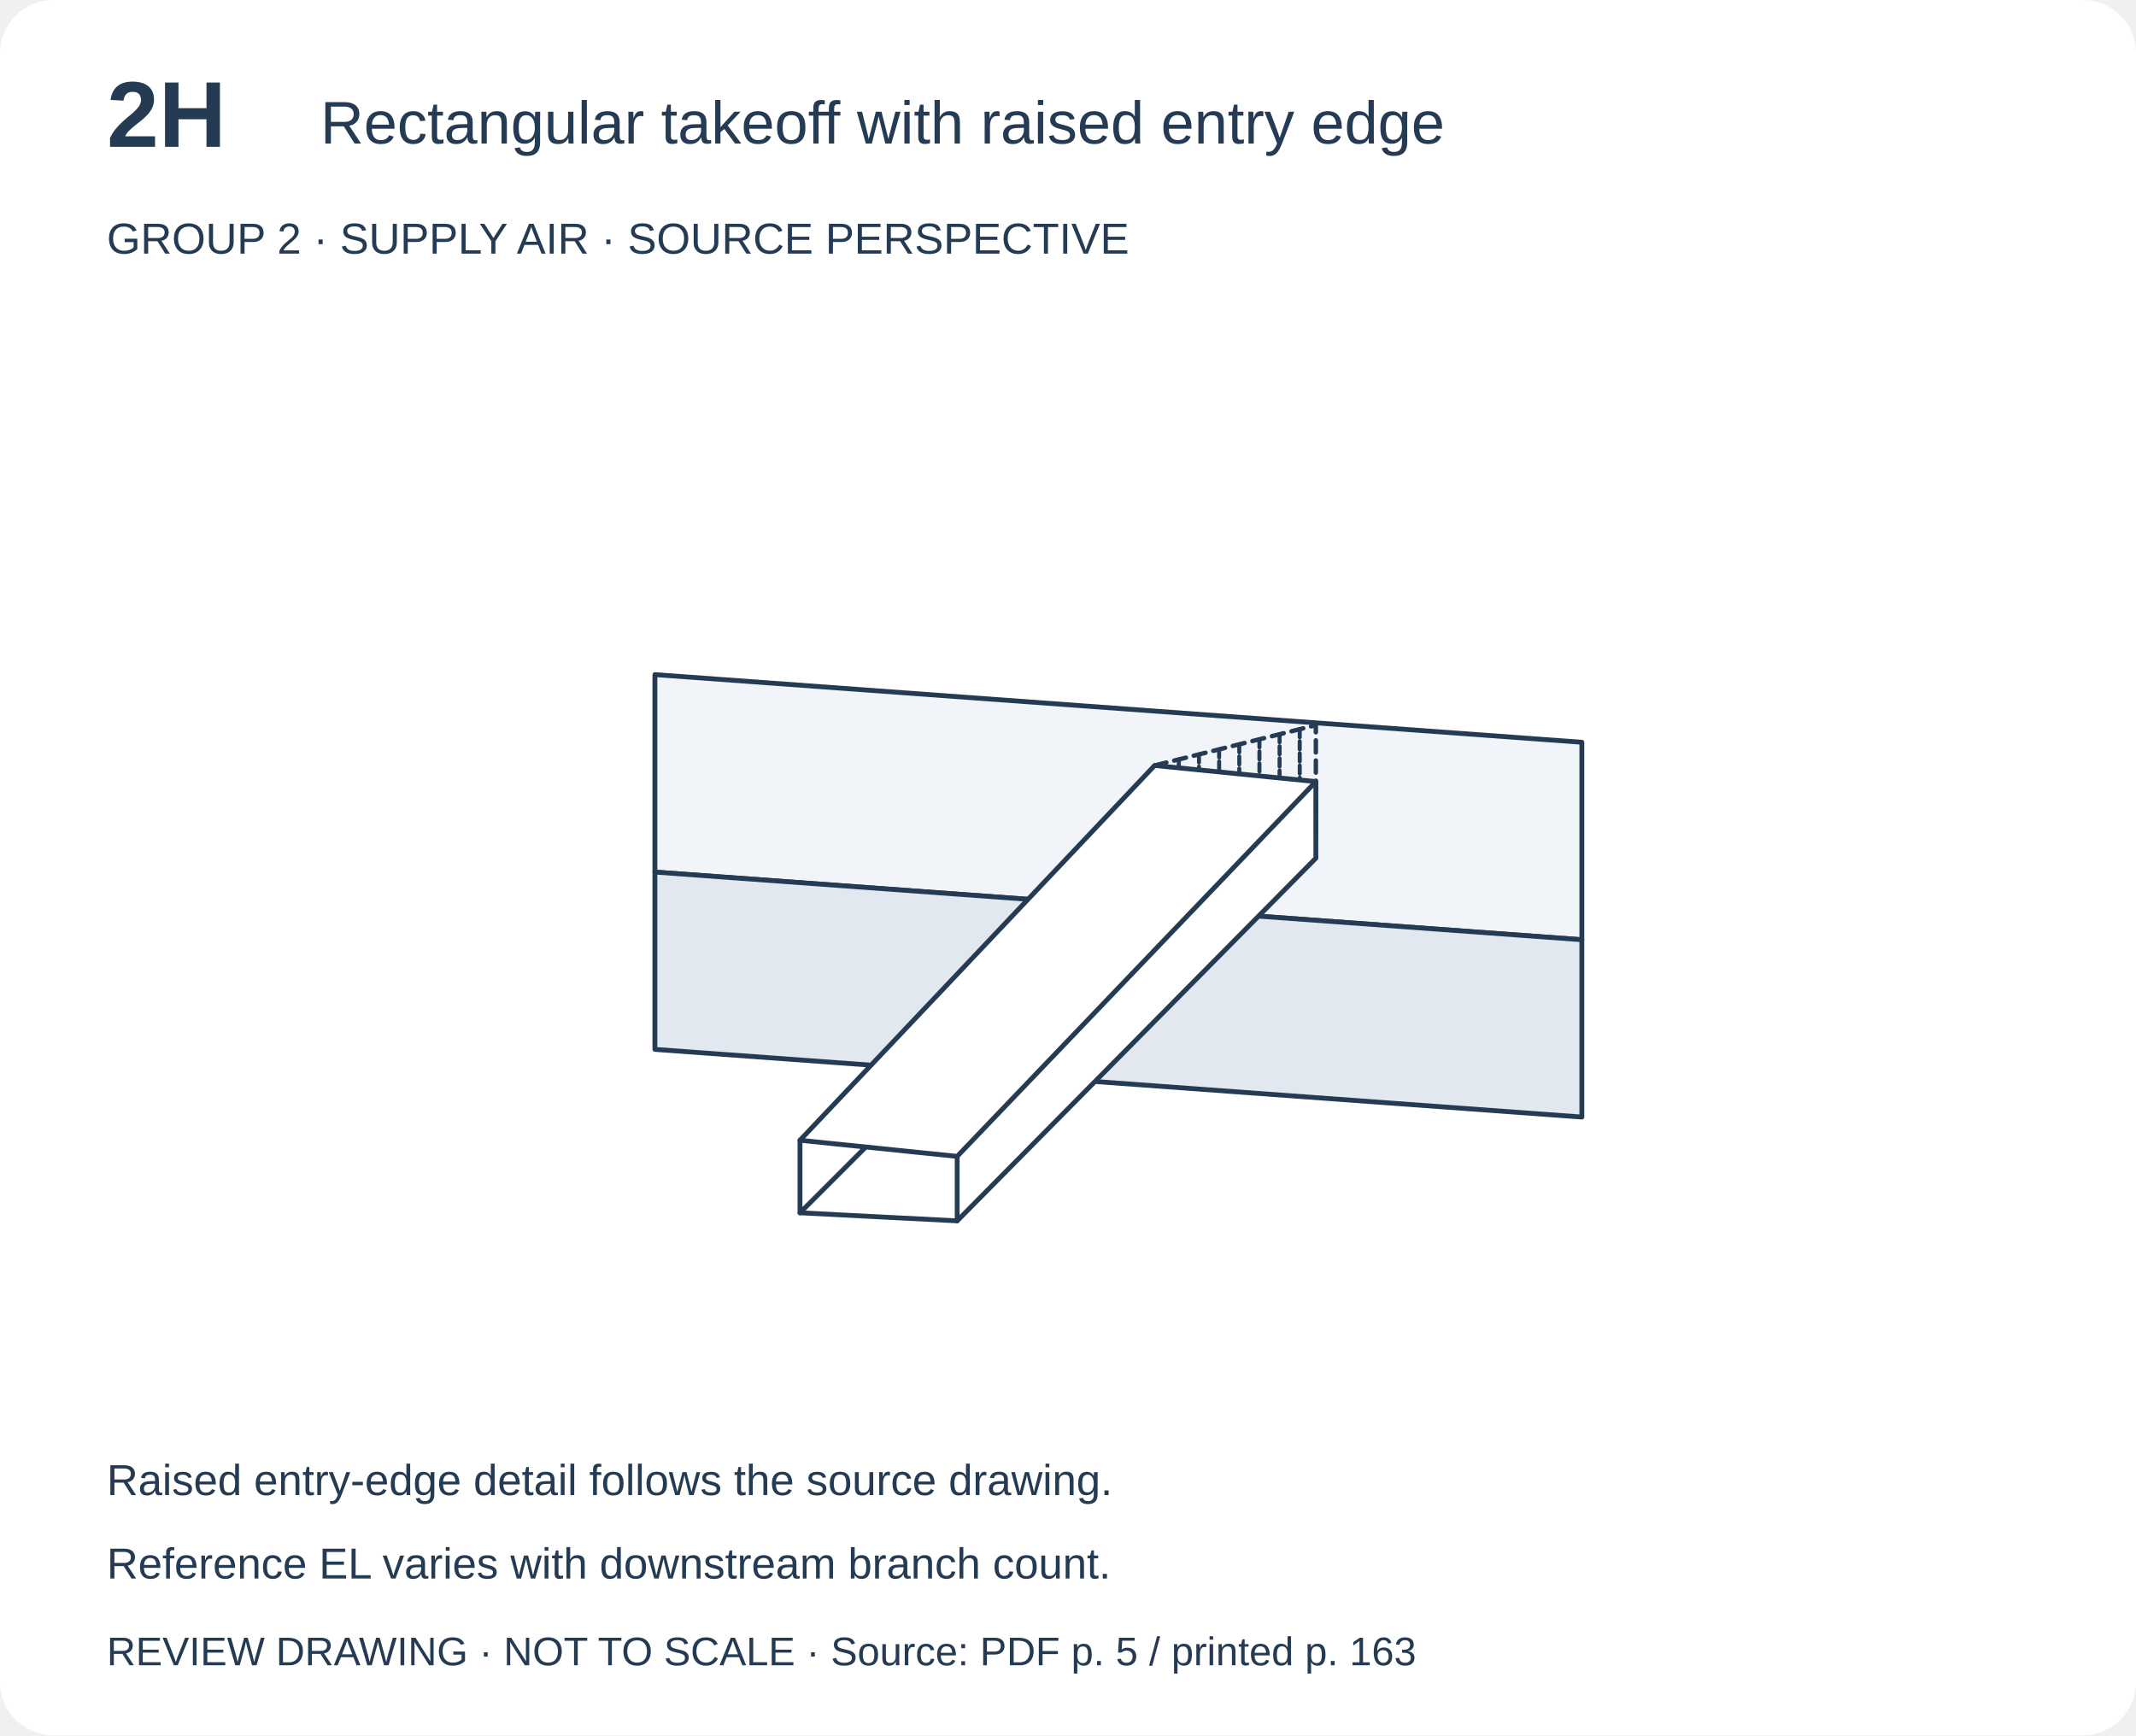
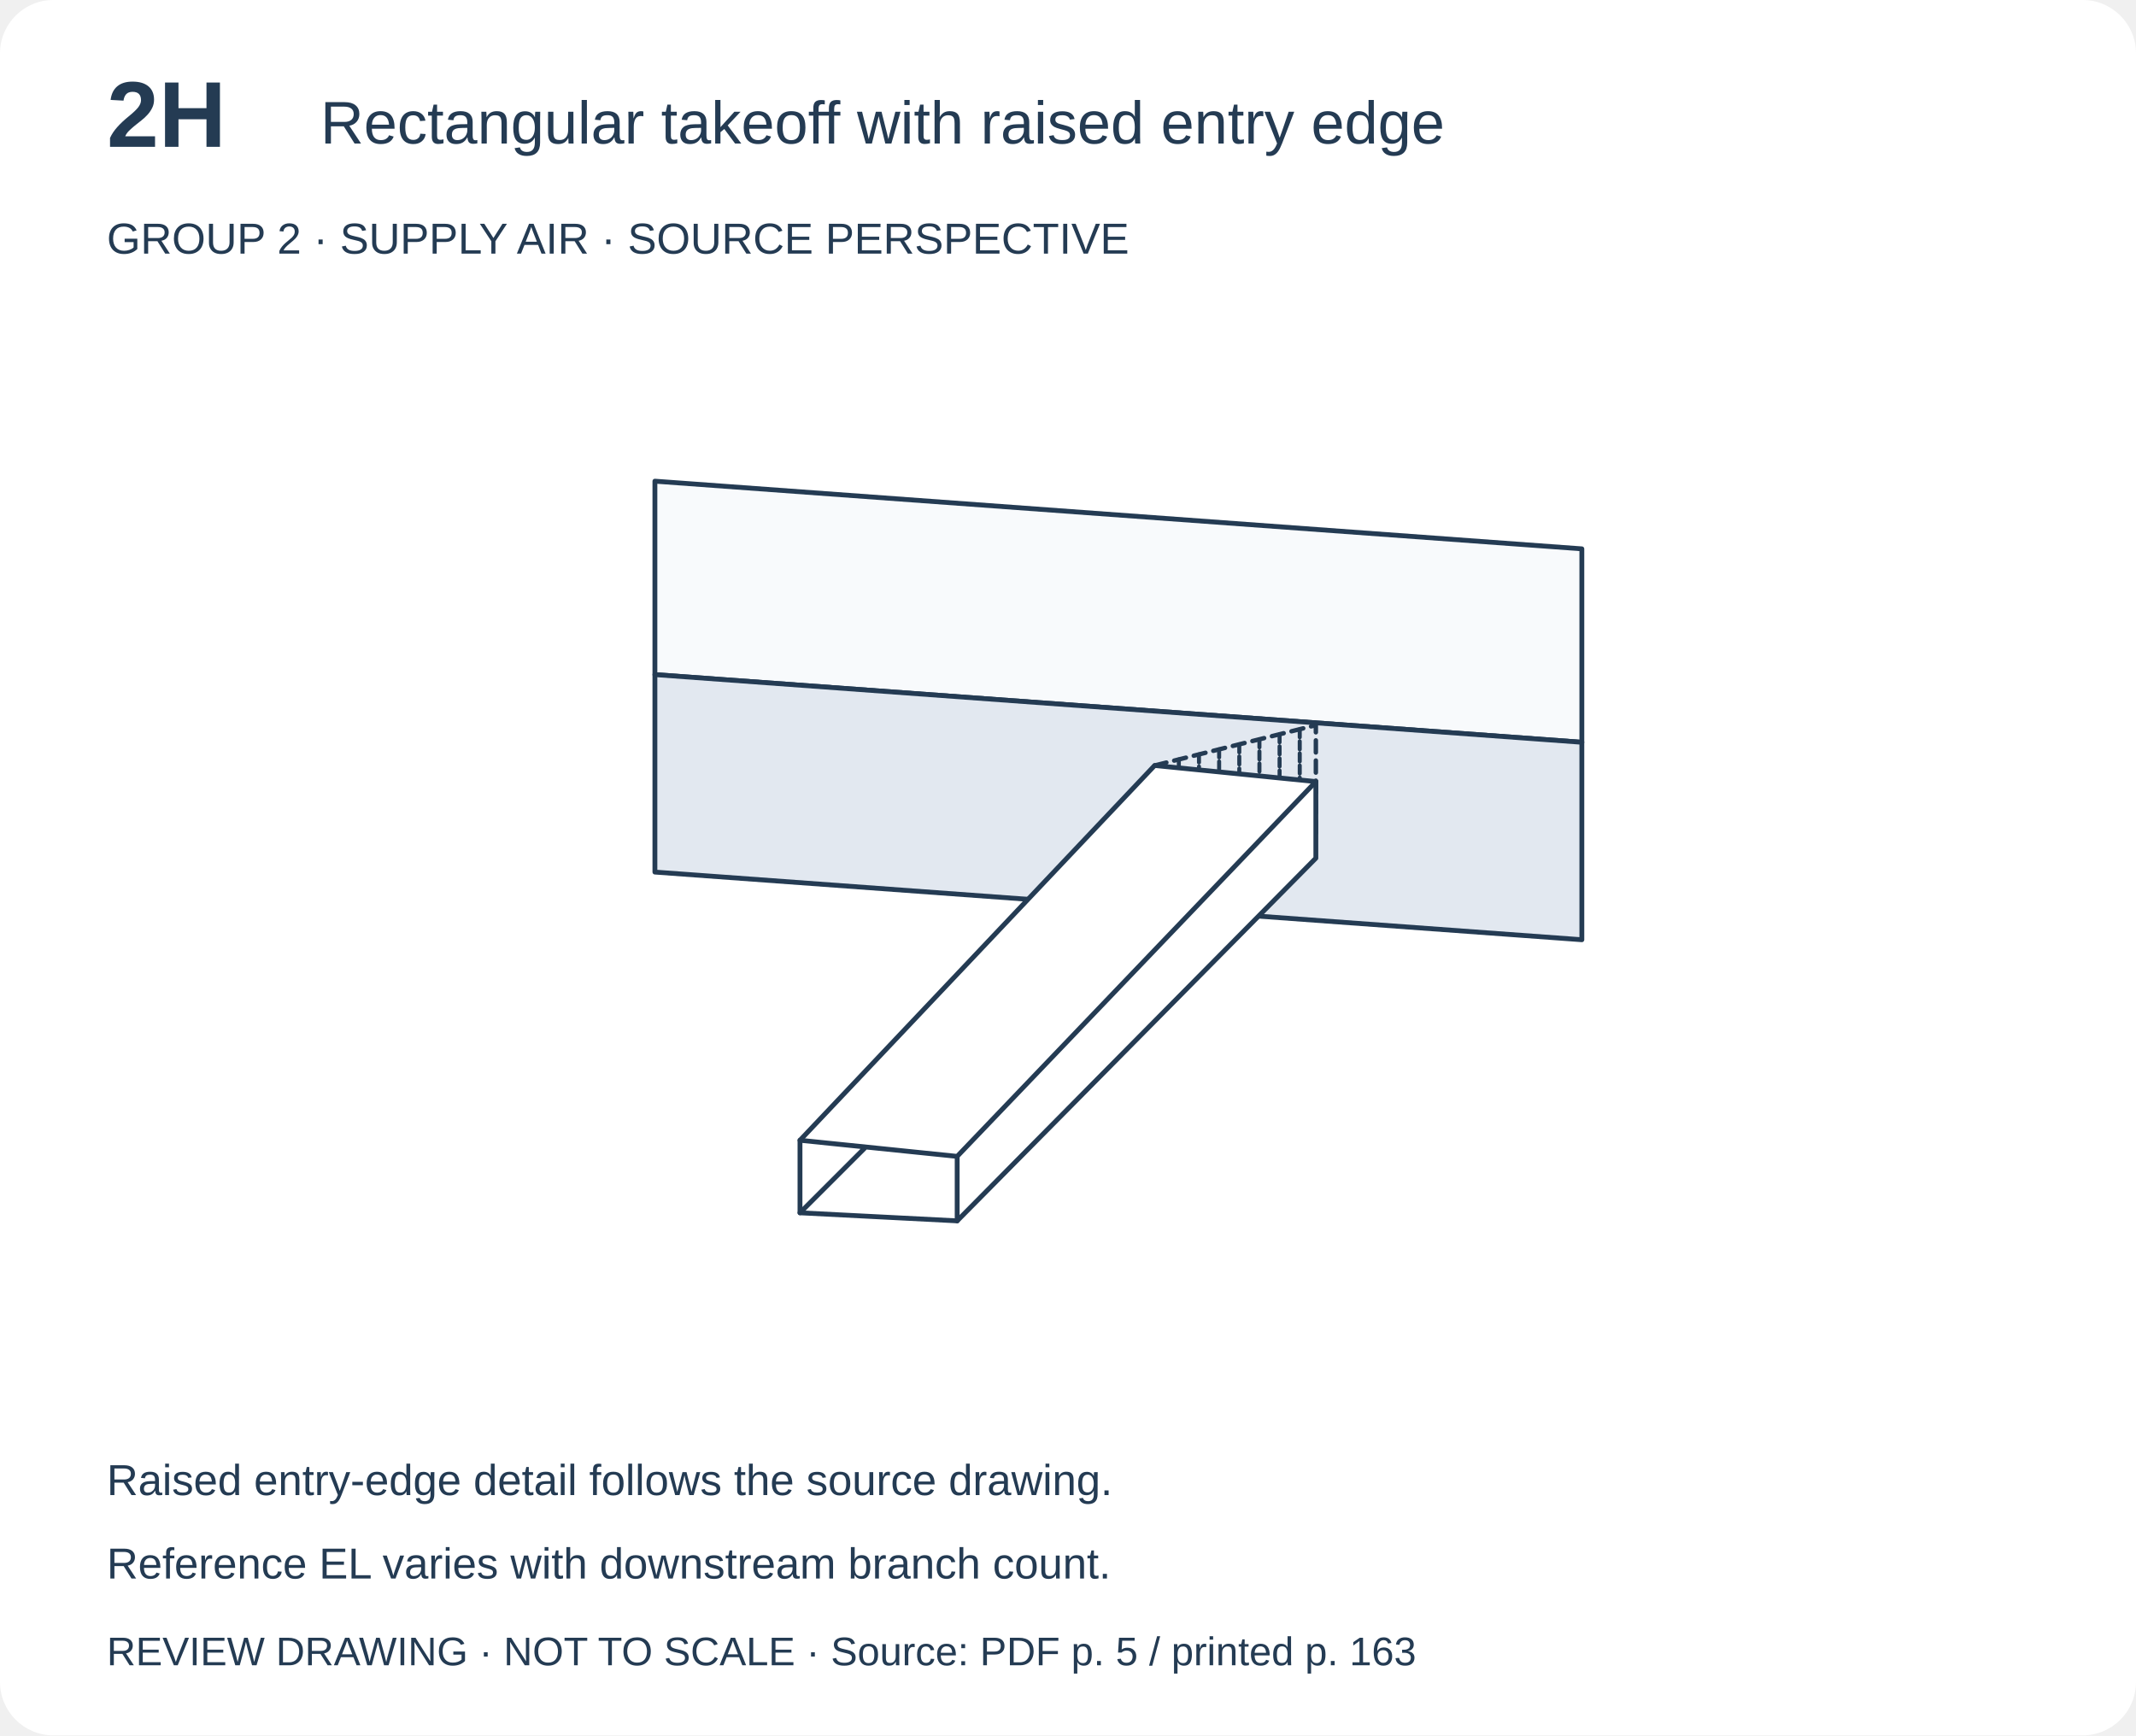
<svg xmlns="http://www.w3.org/2000/svg" width="640" height="520" viewBox="0 0 640 520" role="img" aria-labelledby="title desc">
  <style>text{font-family:Arial,sans-serif;fill:#243b53}path,ellipse{stroke-linecap:round;stroke-linejoin:round}</style>
  <rect width="640" height="520" rx="16" fill="white" />
  <text x="32" y="44" font-size="28" font-weight="700">2H</text>
  <text x="96" y="43" font-size="18">Rectangular takeoff with raised entry edge</text>
  <text x="32" y="76" font-size="13">GROUP 2 · SUPPLY AIR · SOURCE PERSPECTIVE</text>
  <g transform="translate(178.1132 105) scale(1.207547) translate(-635 -265)" fill="none" stroke="#243b53" stroke-width="1.2">
-     <path d="M650 345.45L880 362.24L880 411.24L650 394.45Z" fill="#f1f5f9" />
-     <path d="M650 394.45L880 411.24V455.24L650 438.45Z" fill="#e2e8f0" />
+     <path d="M650 297.45L880 314.24L880 362.24L650 345.45Z" fill="#f8fafc" />
+     <path d="M650 345.45L880 362.24L880 411.24L650 394.45Z" fill="#e2e8f0" />
    <path d="M774 368L814 358V385" stroke-dasharray="3 2" stroke-width="1.1" />
    <path d="M780 366.5V368.6" stroke-dasharray="2 1" stroke-width="1" />
    <path d="M785 365.25V369.1" stroke-dasharray="2 1" stroke-width="1" />
    <path d="M790 364.0V369.6" stroke-dasharray="2 1" stroke-width="1" />
    <path d="M795 362.75V370.1" stroke-dasharray="2 1" stroke-width="1" />
    <path d="M800 361.5V370.6" stroke-dasharray="2 1" stroke-width="1" />
    <path d="M805 360.25V371.1" stroke-dasharray="2 1" stroke-width="1" />
    <path d="M810 359.0V371.6" stroke-dasharray="2 1" stroke-width="1" />
    <path d="M686 461L774 368L814 372V391L725 481L686 479Z" fill="white" />
    <path d="M686 461L725 465L814 372M725 465V481M686 479L702 463" />
  </g>
  <text x="32" y="448" font-size="13">Raised entry-edge detail follows the source drawing.</text>
  <text x="32" y="473" font-size="13">Reference EL varies with downstream branch count.</text>
  <text x="32" y="499" font-size="12">REVIEW DRAWING · NOT TO SCALE · Source: PDF p. 5 / printed p. 163</text>
</svg>
